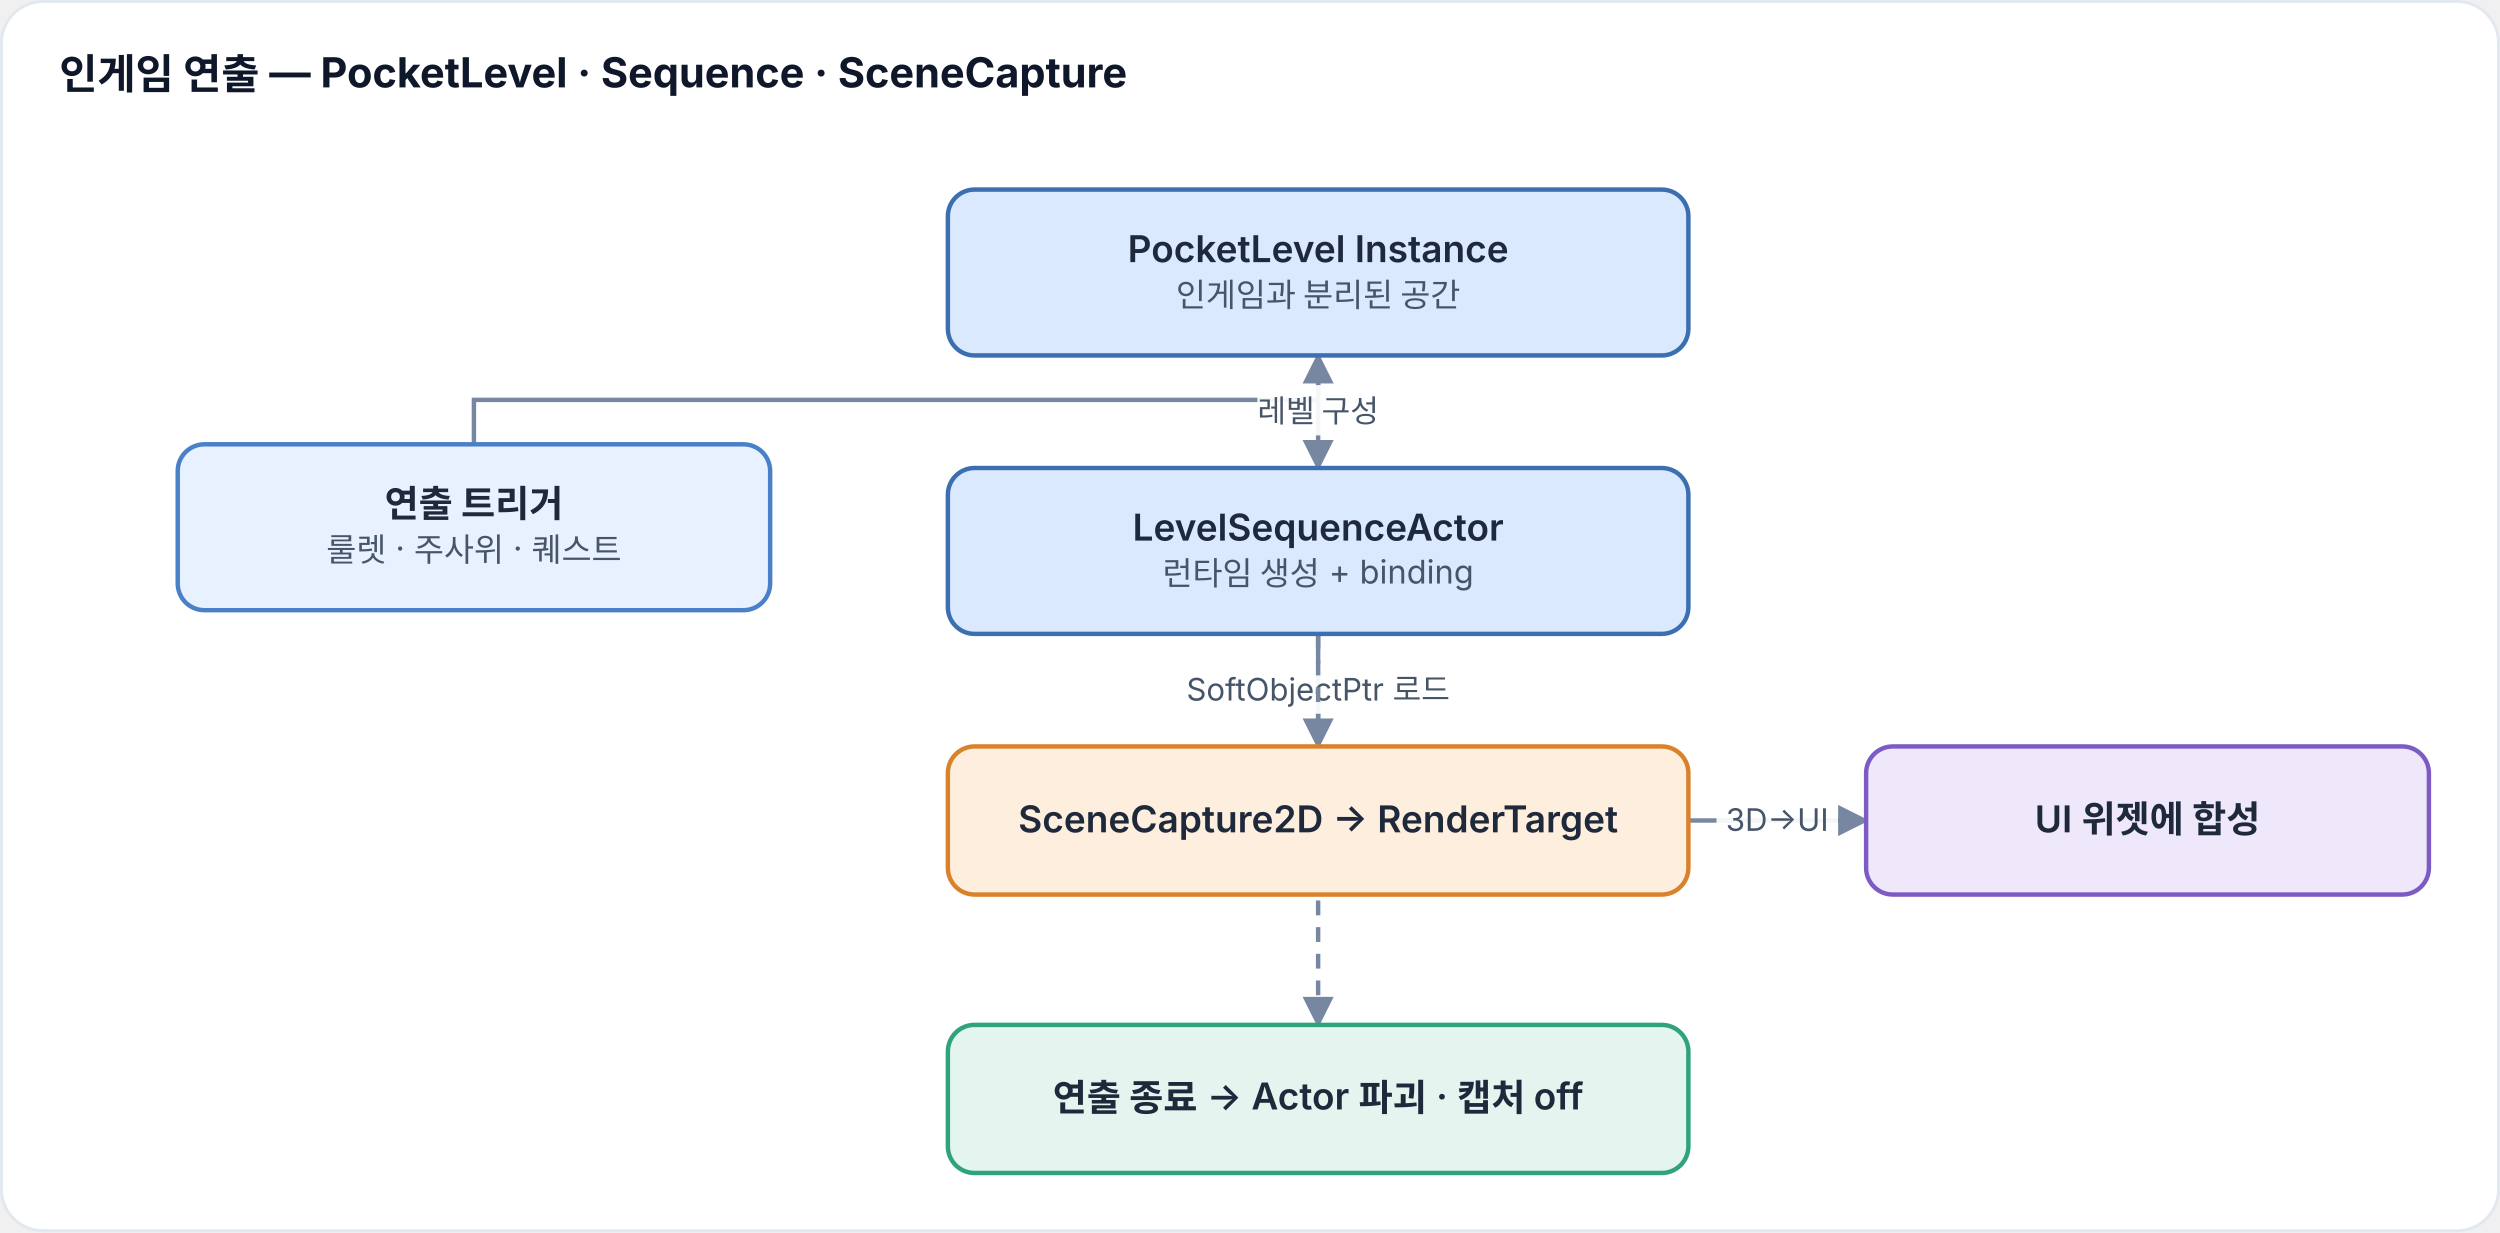
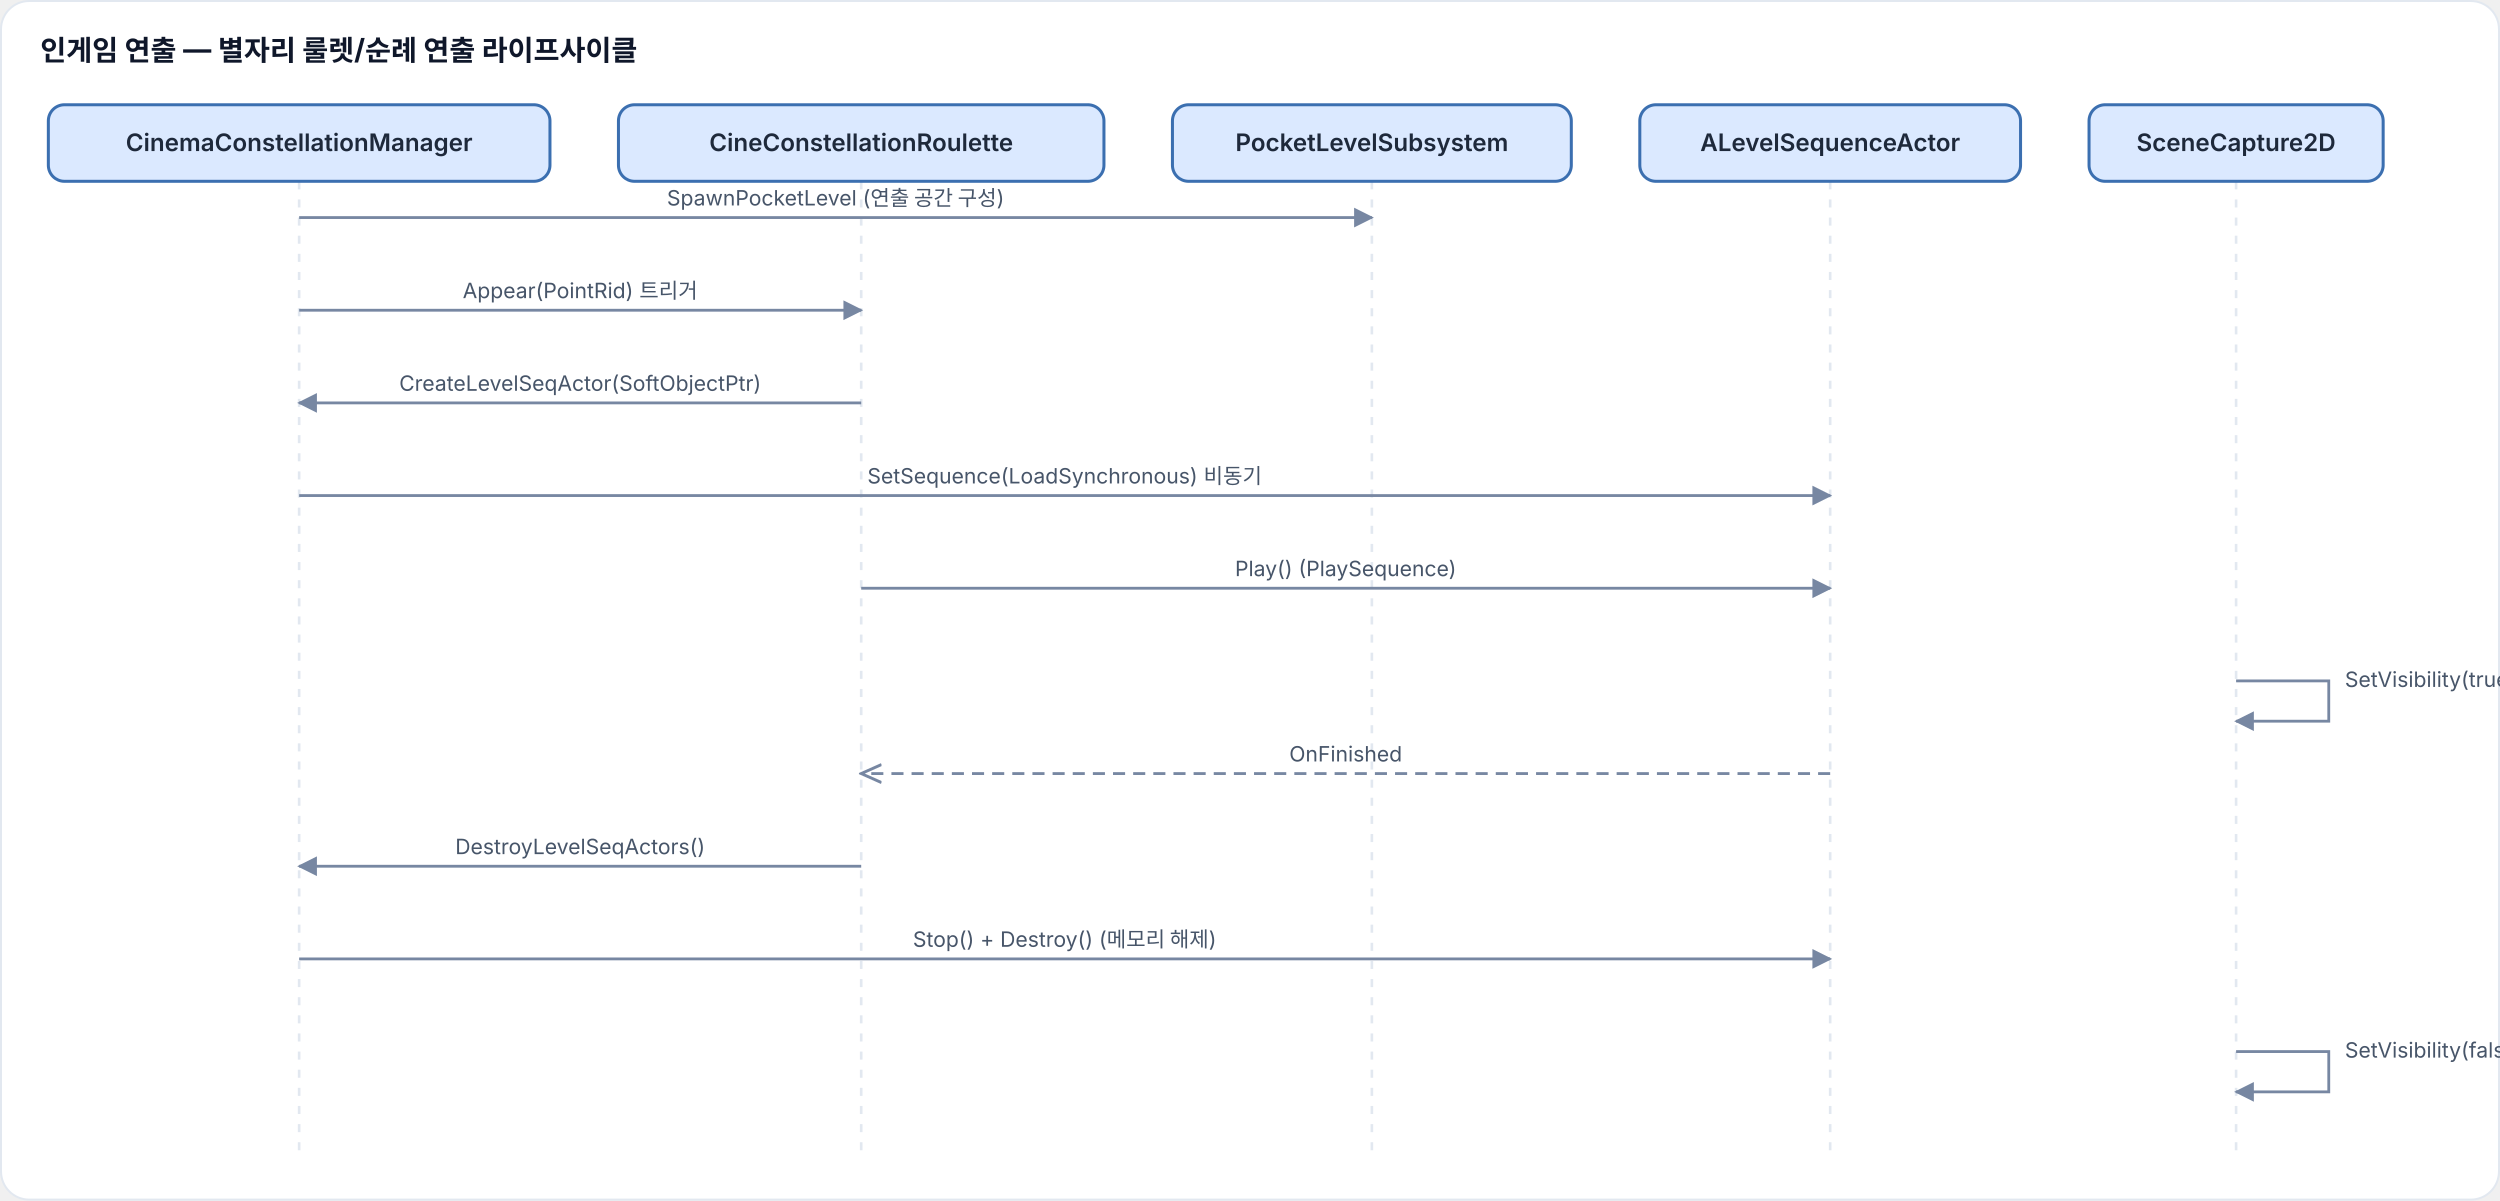
- <svg xmlns="http://www.w3.org/2000/svg" viewBox="0 0 844 416" width="844" height="416" font-family="Inter, 'Malgun Gothic', sans-serif">
+ <svg xmlns="http://www.w3.org/2000/svg" viewBox="0 0 1241 596" width="1241" height="596" font-family="Inter, 'Malgun Gothic', sans-serif">
  <defs>
    <marker id="arrow" viewBox="0 0 10 10" refX="9" refY="5" markerWidth="7" markerHeight="7" orient="auto-start-reverse">
      <path d="M 0 0 L 10 5 L 0 10 z" fill="#7787a2" />
    </marker>
+     <marker id="arrowo" viewBox="0 0 10 10" refX="9" refY="5" markerWidth="8" markerHeight="8" orient="auto-start-reverse">
+       <path d="M 0 1 L 9 5 L 0 9" fill="none" stroke="#7787a2" stroke-width="1.3" />
+     </marker>
  </defs>
-   <rect x="0.5" y="0.5" width="843" height="415" rx="14" fill="#ffffff" stroke="#e2e8f0" />
-   <text x="20" y="30" font-size="14" font-weight="700" fill="#0f172a">인게임 연출 — PocketLevel · Sequence · SceneCapture</text>
-   <path d="M 160.0 150.0 L 160.0 135.0 L 445.0 135.0 L 445.0 120.0" fill="none" stroke="#7787a2" stroke-width="1.5" marker-end="url(#arrow)" />
-   <path d="M 445.0 120.0 L 445.0 139.0 L 445.0 139.0 L 445.0 158.0" fill="none" stroke="#7787a2" stroke-width="1.5" marker-end="url(#arrow)" />
-   <rect x="424.5" y="130.0" width="41.0" height="17" rx="4" fill="#ffffff" opacity="0.92" />
-   <text x="445.0" y="142.5" text-anchor="middle" font-size="10.5" fill="#475569">레벨 구성</text>
-   <path d="M 445.0 214.0 L 445.0 233.0 L 445.0 233.0 L 445.0 252.0" fill="none" stroke="#7787a2" stroke-width="1.5" marker-end="url(#arrow)" />
-   <rect x="388.2" y="224.0" width="113.6" height="17" rx="4" fill="#ffffff" opacity="0.92" />
-   <text x="445.0" y="236.5" text-anchor="middle" font-size="10.5" fill="#475569">SoftObjectPtr 로드</text>
-   <path d="M 570.0 277.0 L 600.0 277.0 L 600.0 277.0 L 630.0 277.0" fill="none" stroke="#7787a2" stroke-width="1.5" marker-end="url(#arrow)" />
-   <rect x="579.5" y="268.0" width="41.0" height="17" rx="4" fill="#ffffff" opacity="0.92" />
-   <text x="600.0" y="280.5" text-anchor="middle" font-size="10.5" fill="#475569">3D→UI</text>
-   <path d="M 445.0 214.0 L 445.0 280.0 L 445.0 280.0 L 445.0 346.0" fill="none" stroke="#7787a2" stroke-width="1.5" stroke-dasharray="5 4" marker-end="url(#arrow)" />
-   <rect x="60" y="150" width="200" height="56" rx="9" ry="9" fill="#e8f1ff" stroke="#4a80c8" stroke-width="1.5" />
-   <text x="160.0" y="174.5" text-anchor="middle" font-size="12.5" font-weight="600" fill="#1e293b">연출 트리거</text>
-   <text x="160.0" y="189.5" text-anchor="middle" font-size="11" font-weight="400" fill="#475569">룰렛 · 주사위 · 퀘스트</text>
-   <rect x="320" y="64" width="250" height="56" rx="9" ry="9" fill="#dbe9ff" stroke="#3b6fb0" stroke-width="1.5" />
-   <text x="445.0" y="88.5" text-anchor="middle" font-size="12.5" font-weight="600" fill="#1e293b">PocketLevel Instance</text>
-   <text x="445.0" y="103.5" text-anchor="middle" font-size="11" font-weight="400" fill="#475569">인게임과 분리된 공간</text>
-   <rect x="320" y="158" width="250" height="56" rx="9" ry="9" fill="#dbe9ff" stroke="#3b6fb0" stroke-width="1.5" />
-   <text x="445.0" y="182.5" text-anchor="middle" font-size="12.5" font-weight="600" fill="#1e293b">LevelSequenceActor</text>
-   <text x="445.0" y="197.5" text-anchor="middle" font-size="11" font-weight="400" fill="#475569">런타임 생성 + binding</text>
-   <rect x="320" y="252" width="250" height="50" rx="9" ry="9" fill="#fdeede" stroke="#d9822b" stroke-width="1.5" />
-   <text x="445.0" y="281.0" text-anchor="middle" font-size="12.5" font-weight="600" fill="#1e293b">SceneCapture2D → RenderTarget</text>
-   <rect x="630" y="252" width="190" height="50" rx="9" ry="9" fill="#efe8fb" stroke="#7c5cc4" stroke-width="1.5" />
-   <text x="725.0" y="281.0" text-anchor="middle" font-size="12.5" font-weight="600" fill="#1e293b">UI 위젯에 합성</text>
-   <rect x="320" y="346" width="250" height="50" rx="9" ry="9" fill="#e3f5ee" stroke="#2fa37a" stroke-width="1.5" />
-   <text x="445.0" y="375.0" text-anchor="middle" font-size="12.5" font-weight="600" fill="#1e293b">연출 종료 → Actor 파괴 · 캡처 off</text>
+   <rect x="0.5" y="0.5" width="1240" height="595" rx="14" fill="#ffffff" stroke="#e2e8f0" />
+   <text x="20" y="30" font-size="14" font-weight="700" fill="#0f172a">인게임 연출 — 별자리 룰렛/순례 연출 라이프사이클</text>
+   <line x1="148.5" y1="90" x2="148.5" y2="576" stroke="#e2e8f0" stroke-width="1.3" stroke-dasharray="4 5" />
+   <line x1="427.5" y1="90" x2="427.5" y2="576" stroke="#e2e8f0" stroke-width="1.3" stroke-dasharray="4 5" />
+   <line x1="681.0" y1="90" x2="681.0" y2="576" stroke="#e2e8f0" stroke-width="1.3" stroke-dasharray="4 5" />
+   <line x1="908.5" y1="90" x2="908.5" y2="576" stroke="#e2e8f0" stroke-width="1.3" stroke-dasharray="4 5" />
+   <line x1="1110.0" y1="90" x2="1110.0" y2="576" stroke="#e2e8f0" stroke-width="1.3" stroke-dasharray="4 5" />
+   <rect x="24" y="52" width="249" height="38" rx="8" fill="#dbe9ff" stroke="#3b6fb0" stroke-width="1.5" />
+   <text x="148.5" y="75.0" text-anchor="middle" font-size="12" font-weight="600" fill="#1e293b">CinemaConstellationManager</text>
+   <rect x="307" y="52" width="241" height="38" rx="8" fill="#dbe9ff" stroke="#3b6fb0" stroke-width="1.5" />
+   <text x="427.5" y="75.0" text-anchor="middle" font-size="12" font-weight="600" fill="#1e293b">CineConstellationRoulette</text>
+   <rect x="582" y="52" width="198" height="38" rx="8" fill="#dbe9ff" stroke="#3b6fb0" stroke-width="1.5" />
+   <text x="681.0" y="75.0" text-anchor="middle" font-size="12" font-weight="600" fill="#1e293b">PocketLevelSubsystem</text>
+   <rect x="814" y="52" width="189" height="38" rx="8" fill="#dbe9ff" stroke="#3b6fb0" stroke-width="1.5" />
+   <text x="908.5" y="75.0" text-anchor="middle" font-size="12" font-weight="600" fill="#1e293b">ALevelSequenceActor</text>
+   <rect x="1037" y="52" width="146" height="38" rx="8" fill="#dbe9ff" stroke="#3b6fb0" stroke-width="1.5" />
+   <text x="1110.0" y="75.0" text-anchor="middle" font-size="12" font-weight="600" fill="#1e293b">SceneCapture2D</text>
+   <line x1="148.5" y1="108.0" x2="681.0" y2="108.0" stroke="#7787a2" stroke-width="1.4" marker-end="url(#arrow)" />
+   <text x="414.8" y="102.0" text-anchor="middle" font-size="10.5" fill="#475569">SpawnPocketLevel (연출 공간 구성)</text>
+   <line x1="148.5" y1="154.0" x2="427.5" y2="154.0" stroke="#7787a2" stroke-width="1.4" marker-end="url(#arrow)" />
+   <text x="288.0" y="148.0" text-anchor="middle" font-size="10.5" fill="#475569">Appear(PointRid) 트리거</text>
+   <line x1="427.5" y1="200.0" x2="148.5" y2="200.0" stroke="#7787a2" stroke-width="1.4" marker-end="url(#arrow)" />
+   <text x="288.0" y="194.0" text-anchor="middle" font-size="10.5" fill="#475569">CreateLevelSeqActor(SoftObjectPtr)</text>
+   <line x1="148.5" y1="246.0" x2="908.5" y2="246.0" stroke="#7787a2" stroke-width="1.4" marker-end="url(#arrow)" />
+   <text x="528.5" y="240.0" text-anchor="middle" font-size="10.5" fill="#475569">SetSequence(LoadSynchronous) 비동기</text>
+   <line x1="427.5" y1="292.0" x2="908.5" y2="292.0" stroke="#7787a2" stroke-width="1.4" marker-end="url(#arrow)" />
+   <text x="668.0" y="286.0" text-anchor="middle" font-size="10.5" fill="#475569">Play() (PlaySequence)</text>
+   <path d="M 1110.0 338.0 h 46 v 20 h -46" fill="none" stroke="#7787a2" stroke-width="1.4" marker-end="url(#arrow)" />
+   <text x="1164.0" y="341.0" font-size="10.5" fill="#475569">SetVisibility(true) → RenderTarget → UI 합성</text>
+   <line x1="908.5" y1="384.0" x2="427.5" y2="384.0" stroke="#7787a2" stroke-width="1.4" stroke-dasharray="6 4" marker-end="url(#arrowo)" />
+   <text x="668.0" y="378.0" text-anchor="middle" font-size="10.5" fill="#475569">OnFinished</text>
+   <line x1="427.5" y1="430.0" x2="148.5" y2="430.0" stroke="#7787a2" stroke-width="1.4" marker-end="url(#arrow)" />
+   <text x="288.0" y="424.0" text-anchor="middle" font-size="10.5" fill="#475569">DestroyLevelSeqActors()</text>
+   <line x1="148.5" y1="476.0" x2="908.5" y2="476.0" stroke="#7787a2" stroke-width="1.4" marker-end="url(#arrow)" />
+   <text x="528.5" y="470.0" text-anchor="middle" font-size="10.5" fill="#475569">Stop() + Destroy() (메모리 해제)</text>
+   <path d="M 1110.0 522.0 h 46 v 20 h -46" fill="none" stroke="#7787a2" stroke-width="1.4" marker-end="url(#arrow)" />
+   <text x="1164.0" y="525.0" font-size="10.5" fill="#475569">SetVisibility(false) 연출 종료</text>
</svg>
